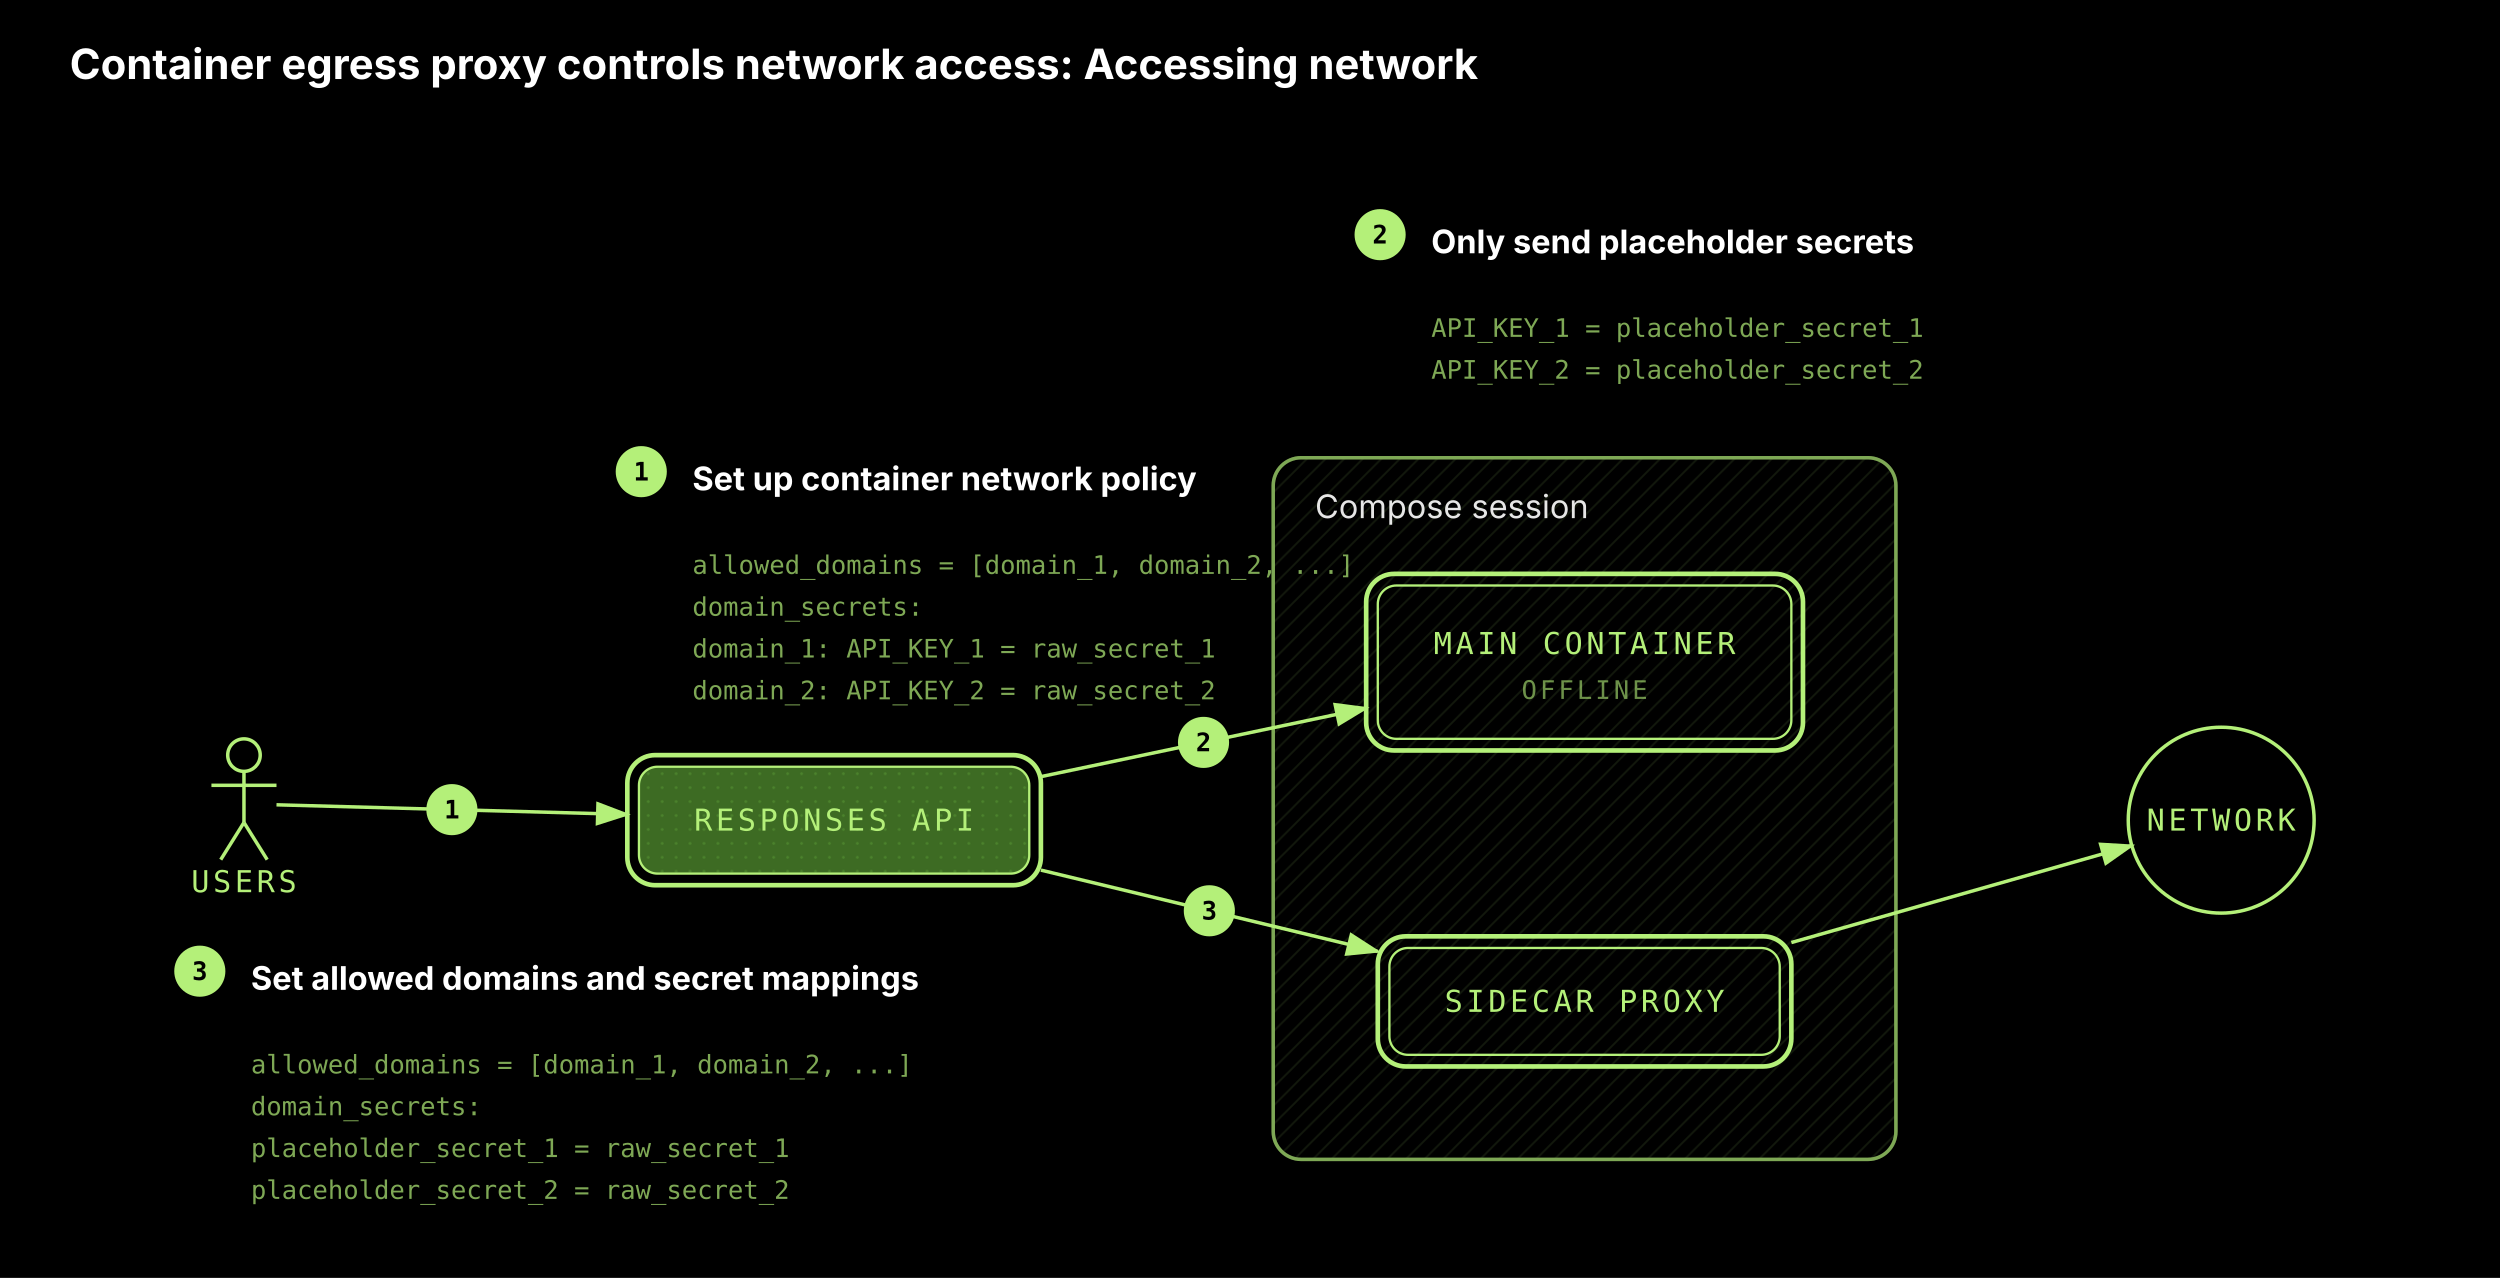
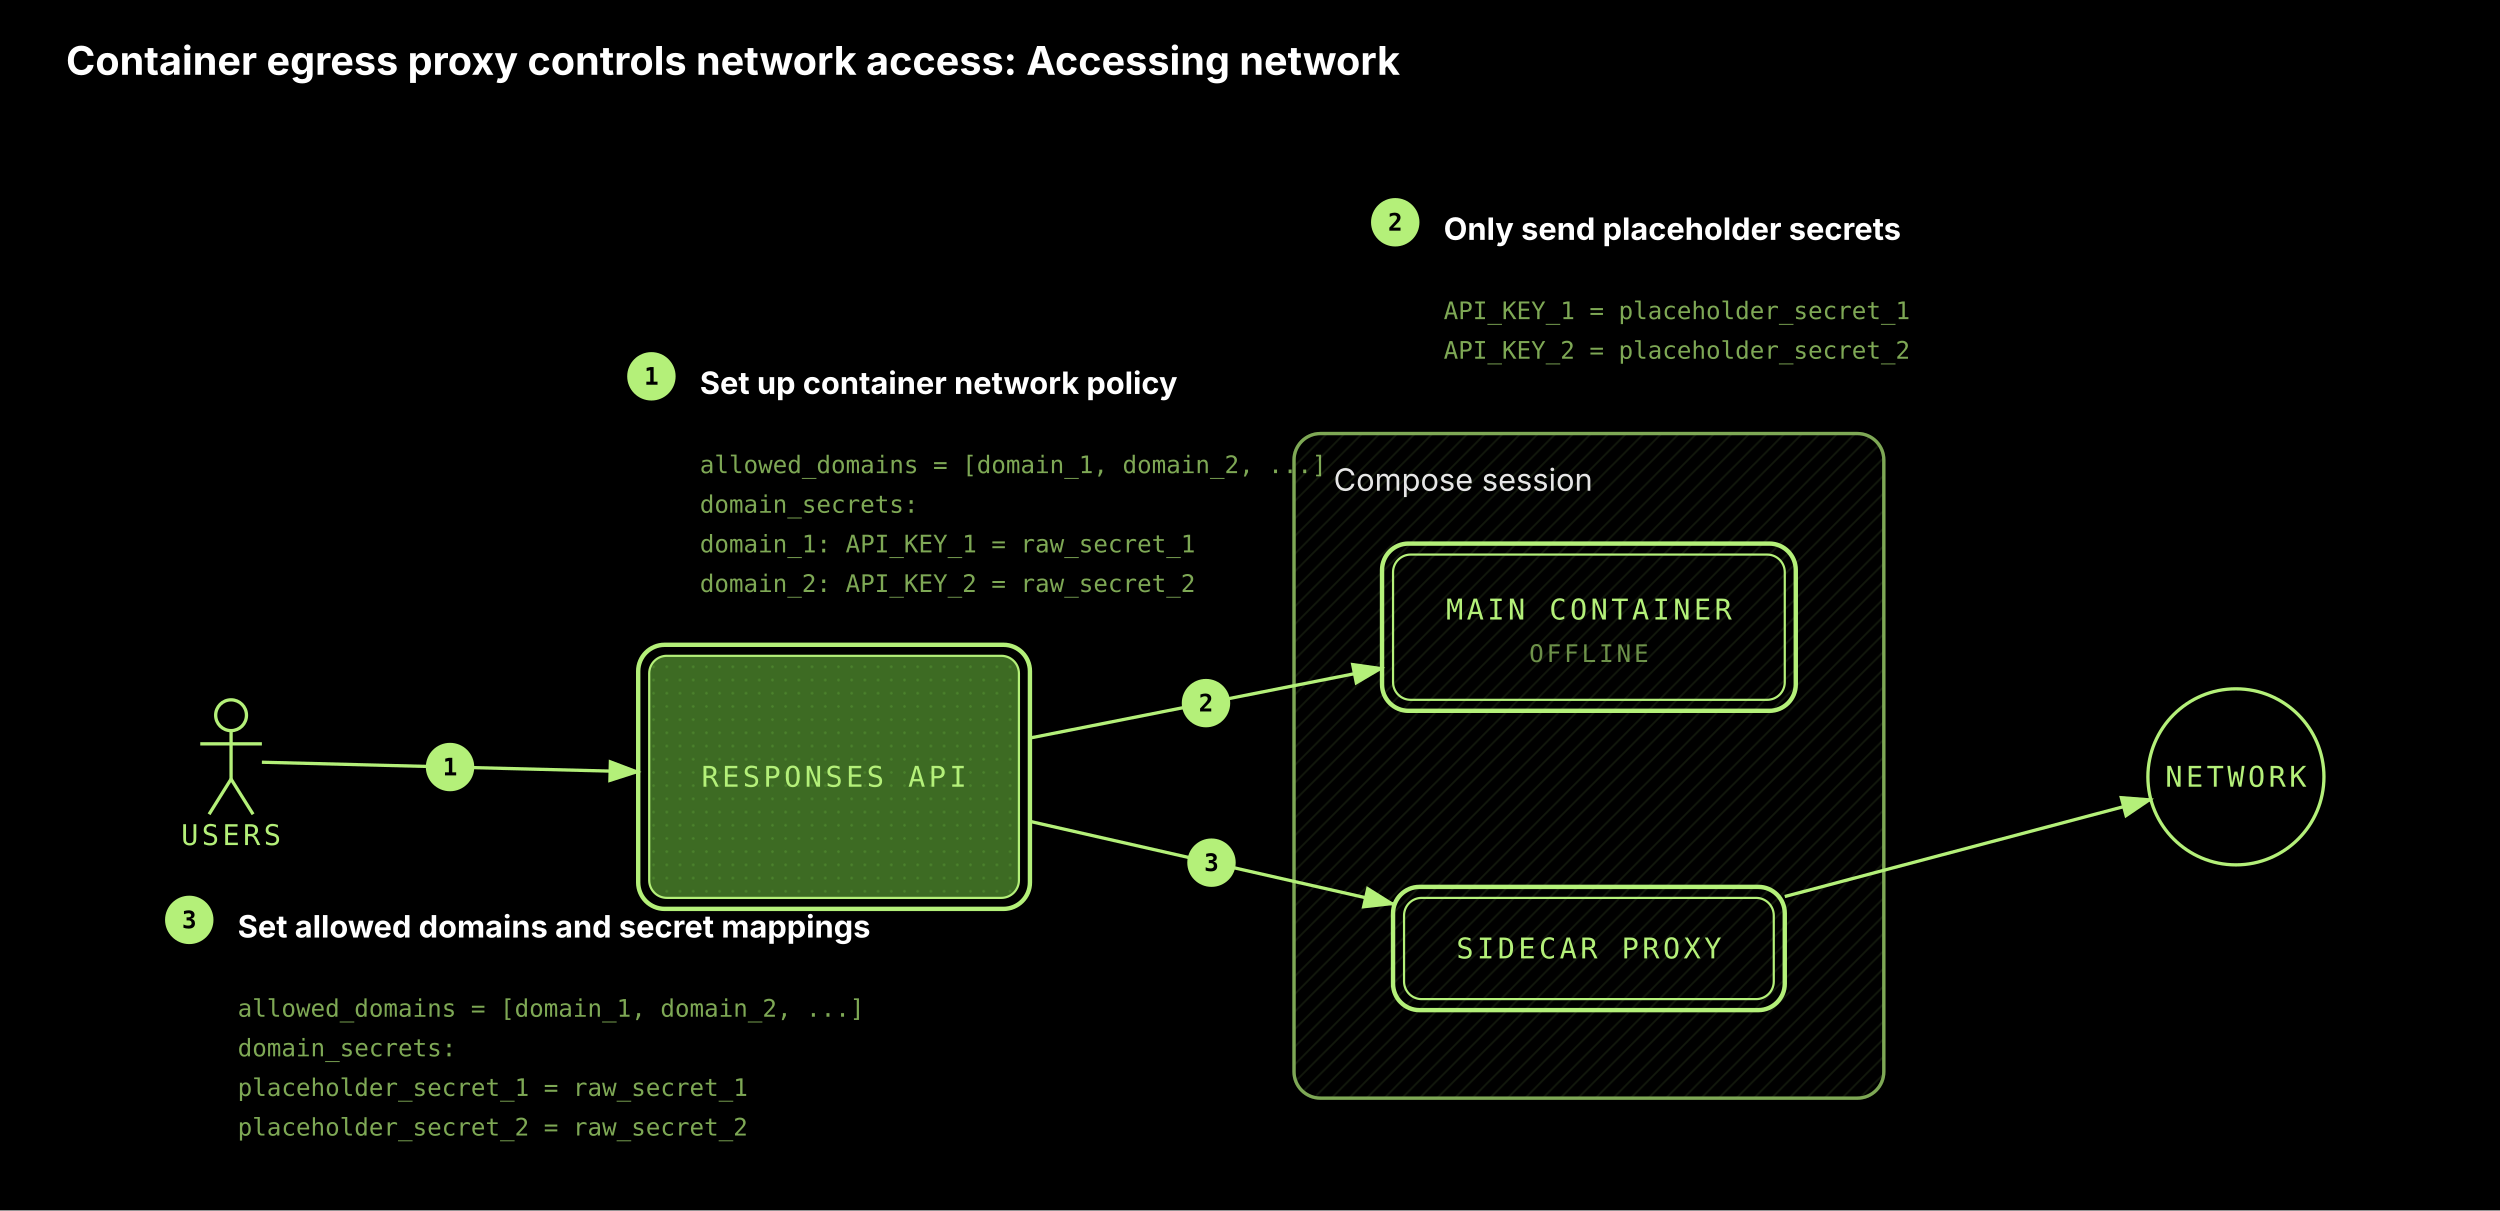
- <svg xmlns="http://www.w3.org/2000/svg" viewBox="0 0 1076 550" width="1076" height="550">
+ <svg xmlns="http://www.w3.org/2000/svg" viewBox="0 0 1136 550" width="1136" height="550">
  <defs>
    <pattern id="dotgrid" width="8" height="8" patternUnits="userSpaceOnUse">
      <rect width="8" height="8" fill="#000000" />
      <circle cx="4" cy="4" r="0.8" fill="#b4f079" opacity="0.7" />
    </pattern>
    <pattern id="crosshatch" width="8" height="8" patternUnits="userSpaceOnUse">
      <rect width="8" height="8" fill="#000000" />
      <path d="M0 8L8 0M-1 1L1 -1M7 9L9 7" stroke="#b4f079" stroke-width="0.8" opacity="0.2" />
    </pattern>
    <pattern id="hero" width="6" height="6" patternUnits="userSpaceOnUse">
      <rect width="6" height="6" fill="#3d6b23" />
      <circle cx="3" cy="3" r="0.6" fill="#5a9a35" opacity="0.5" />
    </pattern>
    <marker id="arrowhead" markerWidth="10" markerHeight="7" refX="9" refY="3.5" orient="auto" markerUnits="strokeWidth">
      <polygon points="0 0, 10 3.5, 0 7" fill="#b4f079" />
    </marker>
    <marker id="arrowhead-reverse" markerWidth="10" markerHeight="7" refX="1" refY="3.5" orient="auto" markerUnits="strokeWidth">
      <polygon points="10 0, 0 3.5, 10 7" fill="#b4f079" />
    </marker>
  </defs>
  <rect width="100%" height="100%" fill="#000000" />
  <g class="diagram">
    <text x="30" y="34" font-family="'Inter', 'Helvetica Neue', Arial, sans-serif" font-size="18" fill="#ffffff" font-weight="700">Container egress proxy controls network access: Accessing network</text>
-     <rect x="548" y="197" width="268" height="302" rx="12" fill="url(#crosshatch)" stroke="#b4f079" stroke-width="1.5" opacity="0.5" />
-     <rect x="548" y="197" width="268" height="302" rx="12" fill="none" stroke="#b4f079" stroke-width="1.5" opacity="0.4" />
-     <text x="566" y="223" font-family="'Inter', 'Helvetica Neue', Arial, sans-serif" font-size="14" fill="#ffffff" opacity="0.9">Compose session</text>
-     <line x1="119" y1="346.386" x2="270" y2="350.547" stroke="#b4f079" stroke-width="1.5" marker-end="url(#arrowhead)" />
-     <circle cx="194.5" cy="348.467" r="11" fill="#b4f079" stroke="none" />
-     <text x="194.5" y="348.467" font-family="'JetBrains Mono', 'Fira Code', 'SF Mono', 'Cascadia Code', monospace" font-size="11" fill="#000000" text-anchor="middle" dominant-baseline="central" font-weight="700">1</text>
-     <line x1="448" y1="334.263" x2="588" y2="304.789" stroke="#b4f079" stroke-width="1.5" marker-end="url(#arrowhead)" />
-     <circle cx="518" cy="319.526" r="11" fill="#b4f079" stroke="none" />
-     <text x="518" y="319.526" font-family="'JetBrains Mono', 'Fira Code', 'SF Mono', 'Cascadia Code', monospace" font-size="11" fill="#000000" text-anchor="middle" dominant-baseline="central" font-weight="700">2</text>
-     <line x1="448" y1="374.492" x2="593" y2="409.508" stroke="#b4f079" stroke-width="1.5" marker-end="url(#arrowhead)" />
-     <circle cx="520.5" cy="392" r="11" fill="#b4f079" stroke="none" />
-     <text x="520.5" y="392" font-family="'JetBrains Mono', 'Fira Code', 'SF Mono', 'Cascadia Code', monospace" font-size="11" fill="#000000" text-anchor="middle" dominant-baseline="central" font-weight="700">3</text>
-     <line x1="771" y1="405.664" x2="917.528" y2="363.952" stroke="#b4f079" stroke-width="1.5" marker-end="url(#arrowhead)" />
+     <rect x="588" y="197" width="268" height="302" rx="12" fill="url(#crosshatch)" stroke="#b4f079" stroke-width="1.5" opacity="0.5" />
+     <rect x="588" y="197" width="268" height="302" rx="12" fill="none" stroke="#b4f079" stroke-width="1.5" opacity="0.4" />
+     <text x="606" y="223" font-family="'Inter', 'Helvetica Neue', Arial, sans-serif" font-size="14" fill="#ffffff" opacity="0.9">Compose session</text>
+     <line x1="119" y1="346.358" x2="290" y2="350.726" stroke="#b4f079" stroke-width="1.5" marker-end="url(#arrowhead)" />
+     <circle cx="204.5" cy="348.542" r="11" fill="#b4f079" stroke="none" />
+     <text x="204.5" y="348.542" font-family="'JetBrains Mono', 'Fira Code', 'SF Mono', 'Cascadia Code', monospace" font-size="11" fill="#000000" text-anchor="middle" dominant-baseline="central" font-weight="700">1</text>
+     <line x1="468" y1="335.356" x2="628" y2="303.636" stroke="#b4f079" stroke-width="1.5" marker-end="url(#arrowhead)" />
+     <circle cx="548" cy="319.496" r="11" fill="#b4f079" stroke="none" />
+     <text x="548" y="319.496" font-family="'JetBrains Mono', 'Fira Code', 'SF Mono', 'Cascadia Code', monospace" font-size="11" fill="#000000" text-anchor="middle" dominant-baseline="central" font-weight="700">2</text>
+     <line x1="468" y1="373.239" x2="633" y2="410.761" stroke="#b4f079" stroke-width="1.5" marker-end="url(#arrowhead)" />
+     <circle cx="550.5" cy="392" r="11" fill="#b4f079" stroke="none" />
+     <text x="550.5" y="392" font-family="'JetBrains Mono', 'Fira Code', 'SF Mono', 'Cascadia Code', monospace" font-size="11" fill="#000000" text-anchor="middle" dominant-baseline="central" font-weight="700">3</text>
+     <line x1="811" y1="407.388" x2="977.338" y2="363.257" stroke="#b4f079" stroke-width="1.5" marker-end="url(#arrowhead)" />
    <circle cx="105" cy="325" r="7" fill="none" stroke="#b4f079" stroke-width="1.5" />
    <line x1="105" y1="332" x2="105" y2="354" stroke="#b4f079" stroke-width="1.5" />
    <line x1="91" y1="338" x2="119" y2="338" stroke="#b4f079" stroke-width="1.5" />
    <line x1="105" y1="354" x2="95" y2="370" stroke="#b4f079" stroke-width="1.5" />
    <line x1="105" y1="354" x2="115" y2="370" stroke="#b4f079" stroke-width="1.5" />
    <text x="105" y="384" font-family="'JetBrains Mono', 'Fira Code', 'SF Mono', 'Cascadia Code', monospace" font-size="13" fill="#b4f079" text-anchor="middle" letter-spacing="0.12em">USERS</text>
-     <rect x="270" y="325" width="178" height="56" rx="12" fill="none" stroke="#b4f079" stroke-width="2" />
-     <rect x="275" y="330" width="168" height="46" rx="8" fill="url(#hero)" stroke="#b4f079" stroke-width="1" />
-     <text x="359" y="353" font-family="'JetBrains Mono', 'Fira Code', 'SF Mono', 'Cascadia Code', monospace" font-size="13" fill="#b4f079" text-anchor="middle" dominant-baseline="central" letter-spacing="0.12em">RESPONSES API</text>
-     <circle cx="956" cy="353" r="40" fill="transparent" stroke="#b4f079" stroke-width="1.5" />
-     <text x="956" y="353" font-family="'JetBrains Mono', 'Fira Code', 'SF Mono', 'Cascadia Code', monospace" font-size="13" fill="#b4f079" text-anchor="middle" dominant-baseline="central" letter-spacing="0.12em">NETWORK</text>
-     <rect x="588" y="247" width="188" height="76" rx="12" fill="none" stroke="#b4f079" stroke-width="2" />
-     <rect x="593" y="252" width="178" height="66" rx="8" fill="transparent" stroke="#b4f079" stroke-width="1" />
-     <text x="682" y="277" font-family="'JetBrains Mono', 'Fira Code', 'SF Mono', 'Cascadia Code', monospace" font-size="13" fill="#b4f079" text-anchor="middle" dominant-baseline="central" letter-spacing="0.12em">MAIN CONTAINER</text>
-     <text x="682" y="297" font-family="'JetBrains Mono', 'Fira Code', 'SF Mono', 'Cascadia Code', monospace" font-size="11" fill="#b4f079" opacity="0.6" text-anchor="middle" dominant-baseline="central" letter-spacing="0.12em">OFFLINE</text>
-     <rect x="593" y="403" width="178" height="56" rx="12" fill="none" stroke="#b4f079" stroke-width="2" />
-     <rect x="598" y="408" width="168" height="46" rx="8" fill="transparent" stroke="#b4f079" stroke-width="1" />
-     <text x="682" y="431" font-family="'JetBrains Mono', 'Fira Code', 'SF Mono', 'Cascadia Code', monospace" font-size="13" fill="#b4f079" text-anchor="middle" dominant-baseline="central" letter-spacing="0.12em">SIDECAR PROXY</text>
-     <circle cx="276" cy="203" r="11" fill="#b4f079" stroke="none" />
-     <text x="276" y="203" font-family="'JetBrains Mono', 'Fira Code', 'SF Mono', 'Cascadia Code', monospace" font-size="11" fill="#000000" text-anchor="middle" dominant-baseline="central" font-weight="700">1</text>
-     <text x="298" y="211" font-family="'Inter', 'Helvetica Neue', Arial, sans-serif" font-size="14" fill="#ffffff" font-weight="700">Set up container network policy</text>
-     <text x="298" y="247" font-family="'JetBrains Mono', 'Fira Code', 'SF Mono', 'Cascadia Code', monospace" font-size="11" fill="#b4f079" opacity="0.7">allowed_domains = [domain_1, domain_2, ...]</text>
-     <text x="298" y="265" font-family="'JetBrains Mono', 'Fira Code', 'SF Mono', 'Cascadia Code', monospace" font-size="11" fill="#b4f079" opacity="0.7">domain_secrets:</text>
-     <text x="298" y="283" font-family="'JetBrains Mono', 'Fira Code', 'SF Mono', 'Cascadia Code', monospace" font-size="11" fill="#b4f079" opacity="0.7">  domain_1: API_KEY_1 = raw_secret_1</text>
-     <text x="298" y="301" font-family="'JetBrains Mono', 'Fira Code', 'SF Mono', 'Cascadia Code', monospace" font-size="11" fill="#b4f079" opacity="0.7">  domain_2: API_KEY_2 = raw_secret_2</text>
-     <circle cx="594" cy="101" r="11" fill="#b4f079" stroke="none" />
-     <text x="594" y="101" font-family="'JetBrains Mono', 'Fira Code', 'SF Mono', 'Cascadia Code', monospace" font-size="11" fill="#000000" text-anchor="middle" dominant-baseline="central" font-weight="700">2</text>
-     <text x="616" y="109" font-family="'Inter', 'Helvetica Neue', Arial, sans-serif" font-size="14" fill="#ffffff" font-weight="700">Only send placeholder secrets</text>
-     <text x="616" y="145" font-family="'JetBrains Mono', 'Fira Code', 'SF Mono', 'Cascadia Code', monospace" font-size="11" fill="#b4f079" opacity="0.7">API_KEY_1 = placeholder_secret_1</text>
-     <text x="616" y="163" font-family="'JetBrains Mono', 'Fira Code', 'SF Mono', 'Cascadia Code', monospace" font-size="11" fill="#b4f079" opacity="0.7">API_KEY_2 = placeholder_secret_2</text>
+     <rect x="290" y="293" width="178" height="120" rx="12" fill="none" stroke="#b4f079" stroke-width="2" />
+     <rect x="295" y="298" width="168" height="110" rx="8" fill="url(#hero)" stroke="#b4f079" stroke-width="1" />
+     <text x="379" y="353" font-family="'JetBrains Mono', 'Fira Code', 'SF Mono', 'Cascadia Code', monospace" font-size="13" fill="#b4f079" text-anchor="middle" dominant-baseline="central" letter-spacing="0.12em">RESPONSES API</text>
+     <circle cx="1016" cy="353" r="40" fill="transparent" stroke="#b4f079" stroke-width="1.5" />
+     <text x="1016" y="353" font-family="'JetBrains Mono', 'Fira Code', 'SF Mono', 'Cascadia Code', monospace" font-size="13" fill="#b4f079" text-anchor="middle" dominant-baseline="central" letter-spacing="0.12em">NETWORK</text>
+     <rect x="628" y="247" width="188" height="76" rx="12" fill="none" stroke="#b4f079" stroke-width="2" />
+     <rect x="633" y="252" width="178" height="66" rx="8" fill="transparent" stroke="#b4f079" stroke-width="1" />
+     <text x="722" y="277" font-family="'JetBrains Mono', 'Fira Code', 'SF Mono', 'Cascadia Code', monospace" font-size="13" fill="#b4f079" text-anchor="middle" dominant-baseline="central" letter-spacing="0.12em">MAIN CONTAINER</text>
+     <text x="722" y="297" font-family="'JetBrains Mono', 'Fira Code', 'SF Mono', 'Cascadia Code', monospace" font-size="11" fill="#b4f079" opacity="0.6" text-anchor="middle" dominant-baseline="central" letter-spacing="0.12em">OFFLINE</text>
+     <rect x="633" y="403" width="178" height="56" rx="12" fill="none" stroke="#b4f079" stroke-width="2" />
+     <rect x="638" y="408" width="168" height="46" rx="8" fill="transparent" stroke="#b4f079" stroke-width="1" />
+     <text x="722" y="431" font-family="'JetBrains Mono', 'Fira Code', 'SF Mono', 'Cascadia Code', monospace" font-size="13" fill="#b4f079" text-anchor="middle" dominant-baseline="central" letter-spacing="0.12em">SIDECAR PROXY</text>
+     <circle cx="296" cy="171" r="11" fill="#b4f079" stroke="none" />
+     <text x="296" y="171" font-family="'JetBrains Mono', 'Fira Code', 'SF Mono', 'Cascadia Code', monospace" font-size="11" fill="#000000" text-anchor="middle" dominant-baseline="central" font-weight="700">1</text>
+     <text x="318" y="179" font-family="'Inter', 'Helvetica Neue', Arial, sans-serif" font-size="14" fill="#ffffff" font-weight="700">Set up container network policy</text>
+     <text x="318" y="215" font-family="'JetBrains Mono', 'Fira Code', 'SF Mono', 'Cascadia Code', monospace" font-size="11" fill="#b4f079" opacity="0.7">allowed_domains = [domain_1, domain_2, ...]</text>
+     <text x="318" y="233" font-family="'JetBrains Mono', 'Fira Code', 'SF Mono', 'Cascadia Code', monospace" font-size="11" fill="#b4f079" opacity="0.7">domain_secrets:</text>
+     <text x="318" y="251" font-family="'JetBrains Mono', 'Fira Code', 'SF Mono', 'Cascadia Code', monospace" font-size="11" fill="#b4f079" opacity="0.7">  domain_1: API_KEY_1 = raw_secret_1</text>
+     <text x="318" y="269" font-family="'JetBrains Mono', 'Fira Code', 'SF Mono', 'Cascadia Code', monospace" font-size="11" fill="#b4f079" opacity="0.7">  domain_2: API_KEY_2 = raw_secret_2</text>
+     <circle cx="634" cy="101" r="11" fill="#b4f079" stroke="none" />
+     <text x="634" y="101" font-family="'JetBrains Mono', 'Fira Code', 'SF Mono', 'Cascadia Code', monospace" font-size="11" fill="#000000" text-anchor="middle" dominant-baseline="central" font-weight="700">2</text>
+     <text x="656" y="109" font-family="'Inter', 'Helvetica Neue', Arial, sans-serif" font-size="14" fill="#ffffff" font-weight="700">Only send placeholder secrets</text>
+     <text x="656" y="145" font-family="'JetBrains Mono', 'Fira Code', 'SF Mono', 'Cascadia Code', monospace" font-size="11" fill="#b4f079" opacity="0.7">API_KEY_1 = placeholder_secret_1</text>
+     <text x="656" y="163" font-family="'JetBrains Mono', 'Fira Code', 'SF Mono', 'Cascadia Code', monospace" font-size="11" fill="#b4f079" opacity="0.7">API_KEY_2 = placeholder_secret_2</text>
    <circle cx="86" cy="418" r="11" fill="#b4f079" stroke="none" />
    <text x="86" y="418" font-family="'JetBrains Mono', 'Fira Code', 'SF Mono', 'Cascadia Code', monospace" font-size="11" fill="#000000" text-anchor="middle" dominant-baseline="central" font-weight="700">3</text>
    <text x="108" y="426" font-family="'Inter', 'Helvetica Neue', Arial, sans-serif" font-size="14" fill="#ffffff" font-weight="700">Set allowed domains and secret mappings</text>
    <text x="108" y="462" font-family="'JetBrains Mono', 'Fira Code', 'SF Mono', 'Cascadia Code', monospace" font-size="11" fill="#b4f079" opacity="0.7">allowed_domains = [domain_1, domain_2, ...]</text>
    <text x="108" y="480" font-family="'JetBrains Mono', 'Fira Code', 'SF Mono', 'Cascadia Code', monospace" font-size="11" fill="#b4f079" opacity="0.7">domain_secrets:</text>
    <text x="108" y="498" font-family="'JetBrains Mono', 'Fira Code', 'SF Mono', 'Cascadia Code', monospace" font-size="11" fill="#b4f079" opacity="0.7">  placeholder_secret_1 = raw_secret_1</text>
    <text x="108" y="516" font-family="'JetBrains Mono', 'Fira Code', 'SF Mono', 'Cascadia Code', monospace" font-size="11" fill="#b4f079" opacity="0.7">  placeholder_secret_2 = raw_secret_2</text>
  </g>
</svg>
